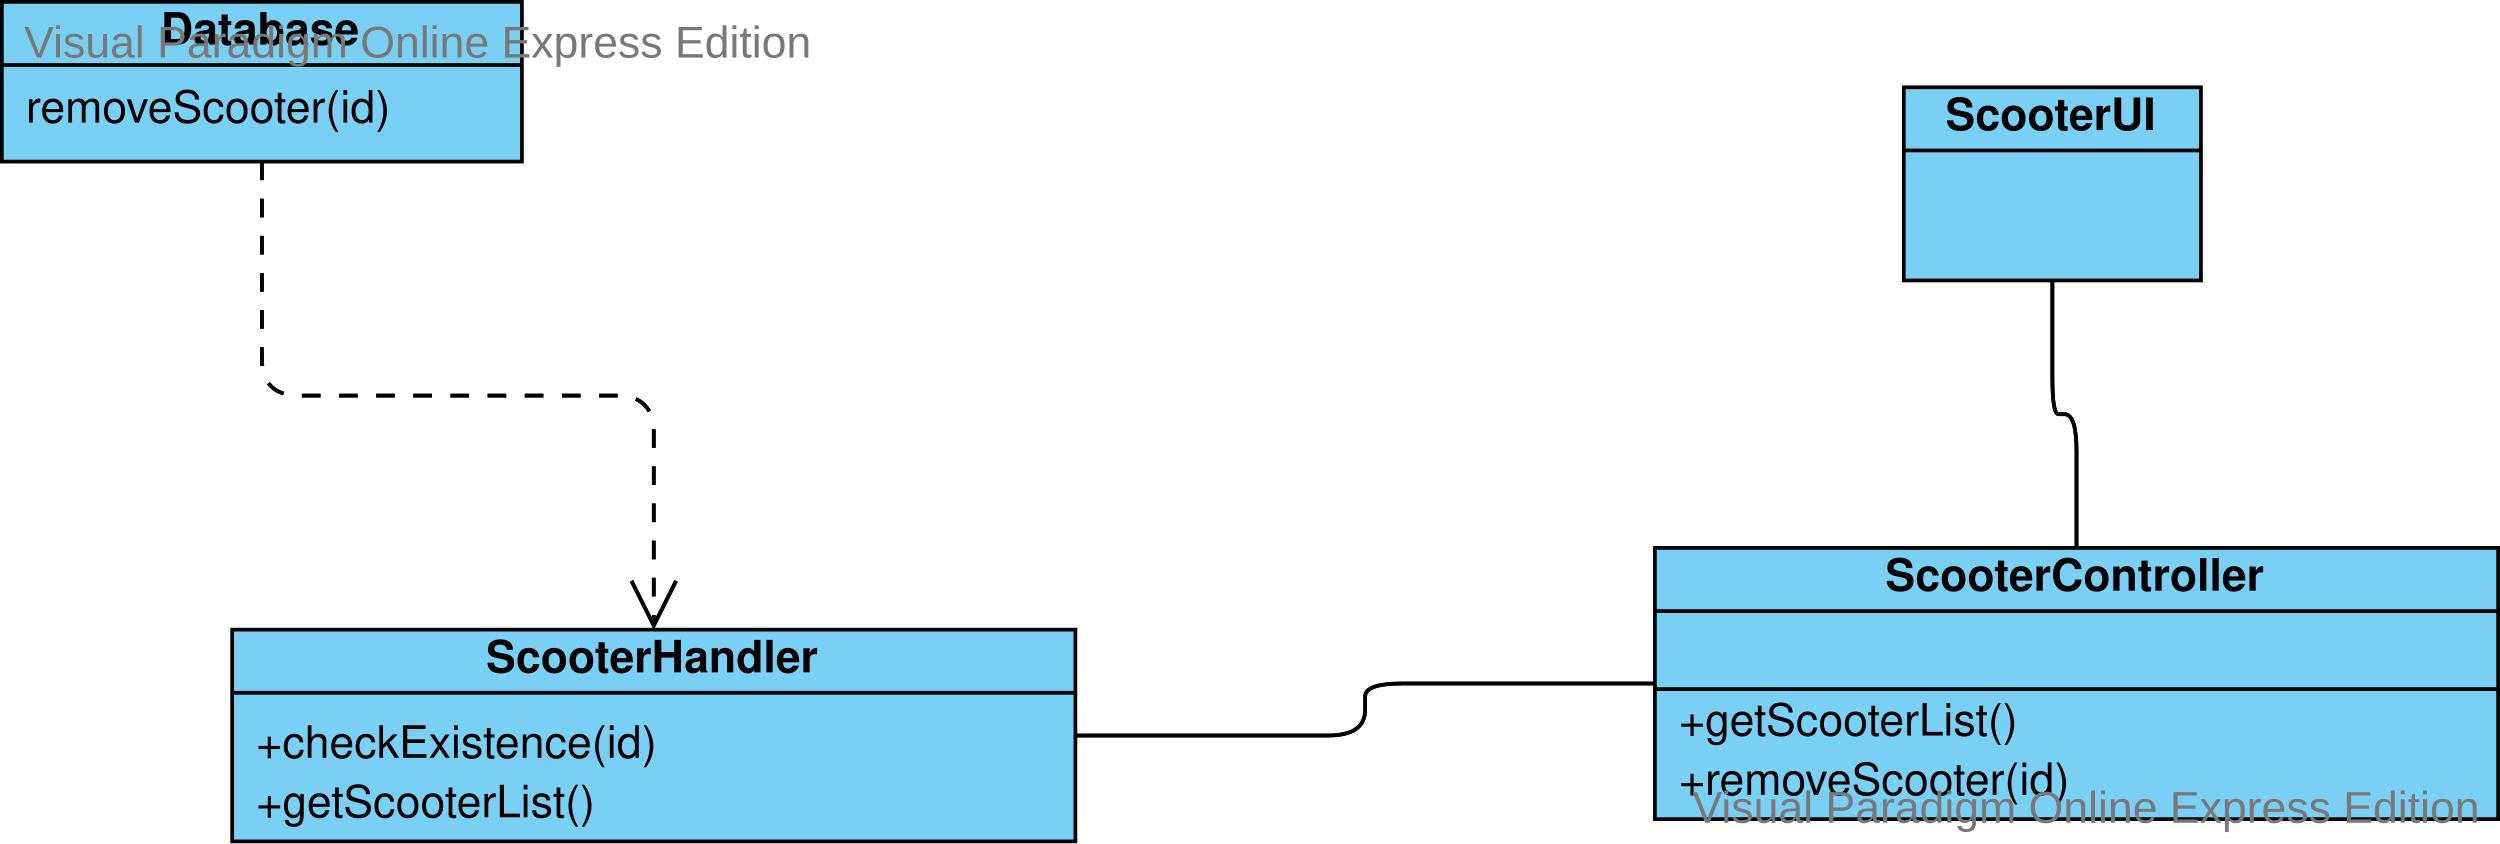
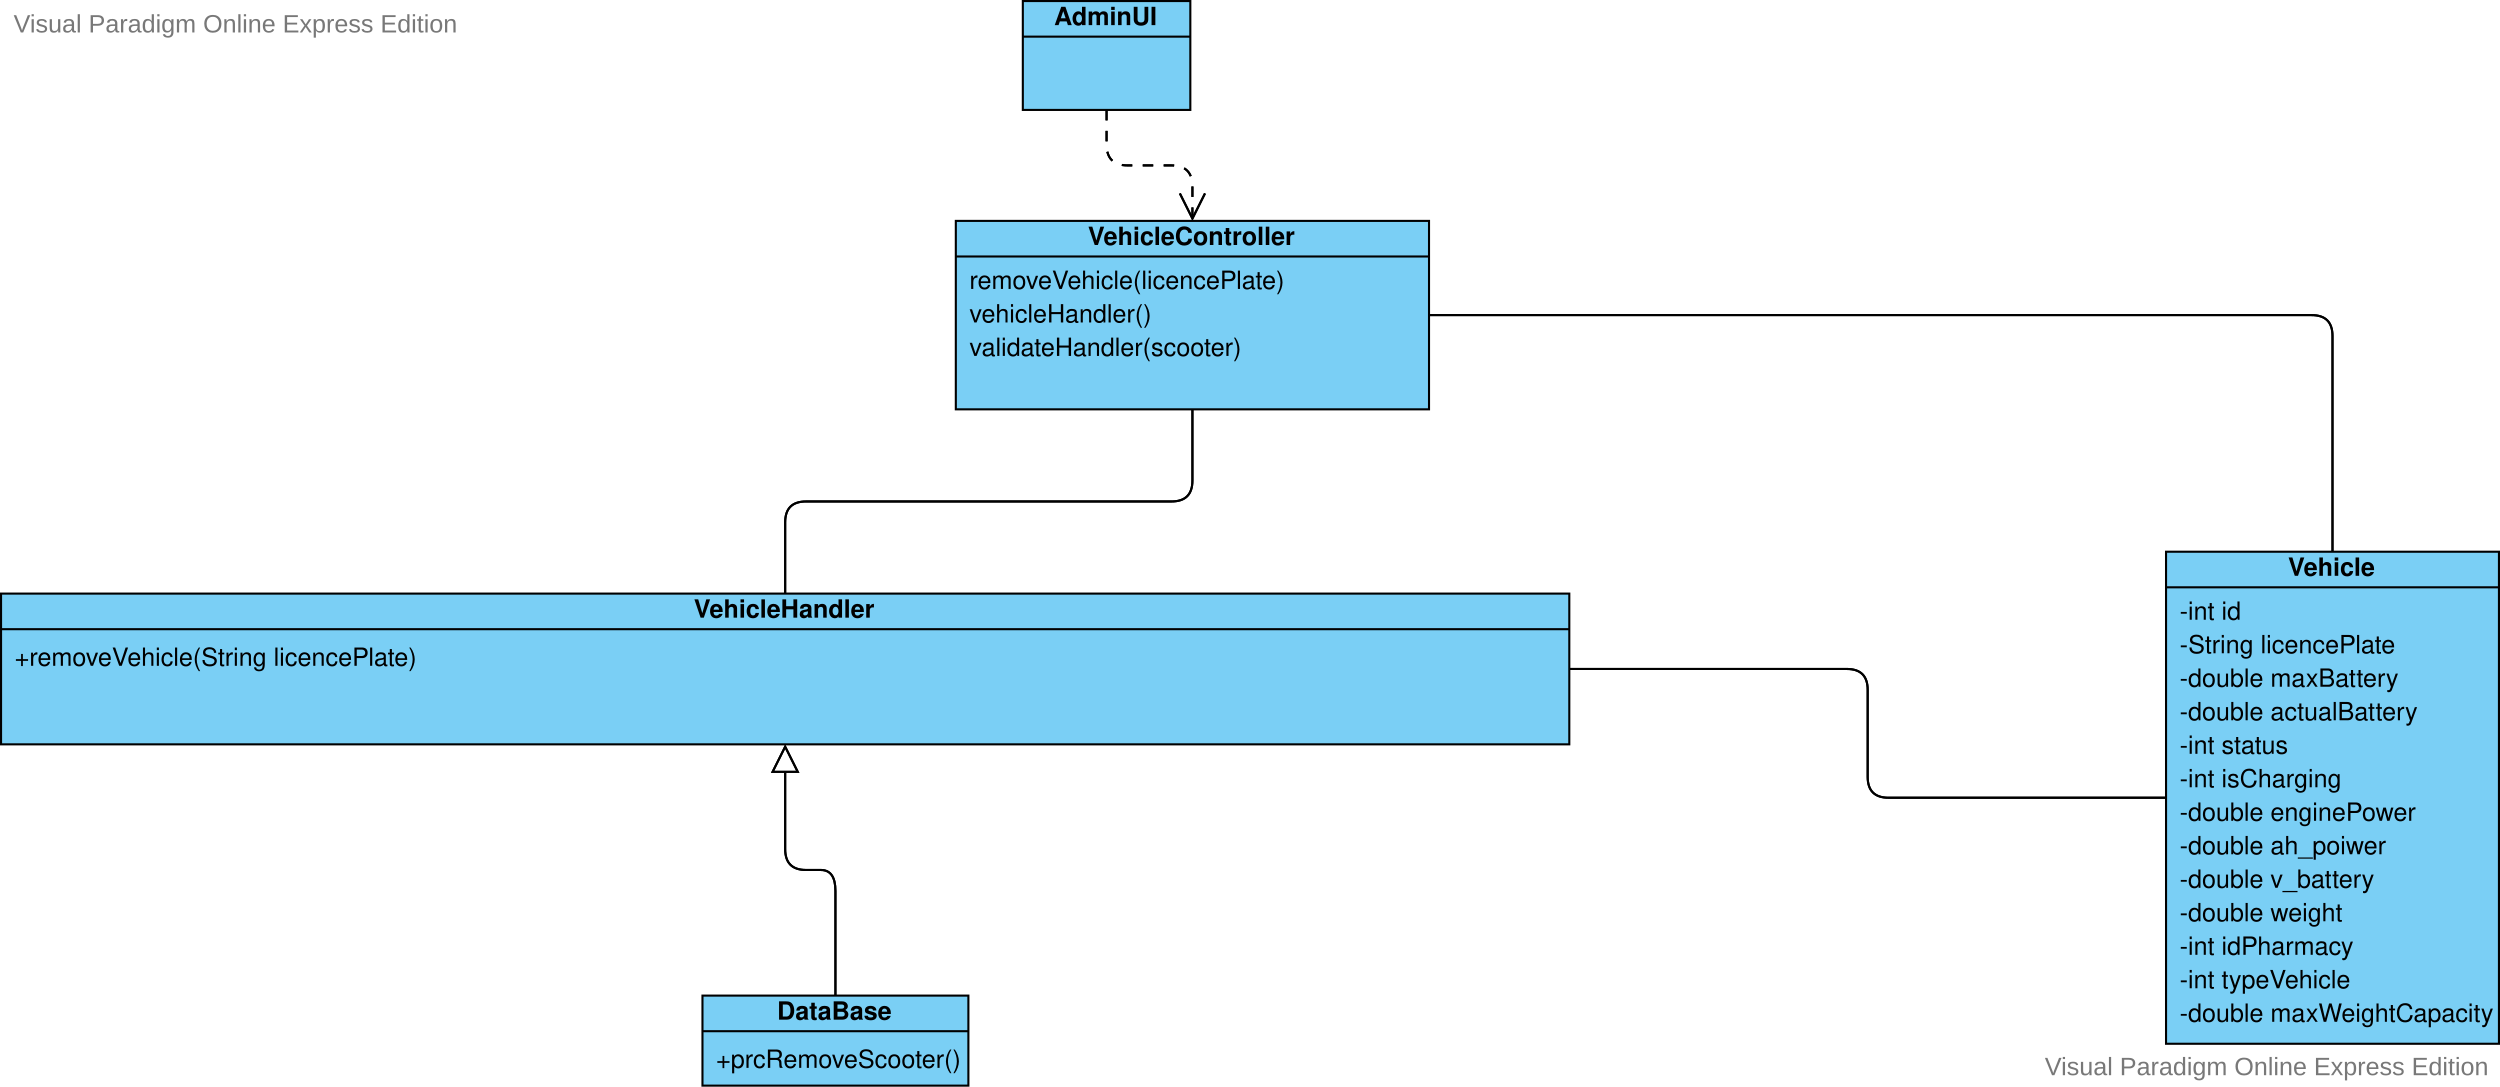
- <svg xmlns="http://www.w3.org/2000/svg" version="1.1" width="673px" height="227px" viewBox="-0.5 -0.5 673 227" content="3cU2FsdfGVkX1l8gNxCZiG+HMX6ZjjELX4oKboXVZtxP0U6G8Trnw=l8khjPi5Obw4PPszzJhxVp6UpcYxEwb8HcHTuHd4h9PpVy6hcB4rj5kQc6xC+L/ft+5w18kGdLH8BDlwBCJY8OLdZwpeeJLSlarjMZgpSIlAE/kdITc2kNNg4UCXhkbszj5SrEHn1JMv+tj+OJe2hB0Q0lk6wAaURRYfgRlMd34Rfg+bclrOomwS/pTN5MHdQVYOca/0chzKuRnaSDEH7nLsg5eUmfMvQwUTPjxkQ7IhtDIVqfDHGVs2elZ9ley7GcyMYreK9jUQIQvQeAimWaV/luC/POaXLC9NuQEey06J1TzUDCfc66TjIQdr7jjjAS+/km1Vhh+7JjvQ2bpMGInSHtMeDc4EUPc1su8hYCCf5j0ihWQ22MfBzOqR8LKK2D+UZMKdbKPoieUwKtw8oihImZks/MEDWNnJgJedoqQSr2nnheGoRk5IG9t9b08ePaleezm+Q8jwVU5V2HIvcm4/iUSXCVmju36XC6tv86U0bFJLAkKkfME8Auskd8nWZy+IobRodNxBTYMprVeF7HFUDabQ8JFWL289+/08pl+zwVDGr5fEm2dRBqpG3lKy66EQa6VBf4BjdoTaUssRuPf3+t16h7dbNXxSOXn5E9n0hy4LEiYfGQoXzz+cf25sWajnYNjiwd89qCMRGEt9QJvZJsE+TZiBMsMJSNEpbLyRMyNS5TtKZerk8ZLinO3g3v7f7+qWuZUKDAWMKQBKwwWLFJCkpsRq4fuigwXkb3Insb+pipnE5Cj7jsuAgaCaSgCP78Rbn4xa6MaQjxb4JNULm3LKN0ryVebTo88NZ2pc1TGVNaULl2l5oY367hcnsoickwITmtOA/yYyEx1pHsok52i6pFOLqtPW4V8TCn6OIl6HFGfxZHGuca5cJPhH/P/ccFR7+8GzKESH8sCkw9t6v6Wf0bTf8p26JpuUEk7ln9PiWE8VMKGAxIpsV+RjmrQEukf8aRP+i0DgWaezuGtBOtg/1+zoUBoBJ/IwdbQWpm9XUyCll2sOg1an7yOBZIbJtKYs20vRL7IKbxCeoZiz4l4qJNAw0/PYr1cxEO0LrYQeoMMuF9jfT3Kq7V5ngJRVhI8Q0it1kscjWNZUSiHl82T0WtWOG6jNoLoo5ZtAeJrsdInIoRq0BLTf3OkaMaKi4Y132SJZOw7Fb8rjX/iZFPjh9fiGv/cVwkDrr3BTCzTy2NdPZSt9Vq4FHmYCEY1QgLwFFVqUonJNgBQCb4qAYzBHhFYcIy4d9Z9VFydrVyHHrn744ah2QK9ZlbHkRbEYMJDAotsMi0rzrwNEfzkrabzvBlJ96cRtf1yFe8MBMUa9Nb/e8h21Ozym6soZ7sYsOdVrB6hOOm/+n7youU7tkLST4bsC6FoApoGpiwxfAIrD1cN6oPjbb98UNo3wgUy80RjmrKt6gw/s2uRr4916M8Sp2pGuqLteKDmMWqf+QbagItZkNFNGV/0rsLlIcBeehwSEMaOlt4INJ1uTZYQduSlcwXltJiM9S1NS7iOXAumYxiaZB4YXYWNCavpKXghxoei9gLkKXJoPfsJ8BLOZBHW+0Fay7rg6hpRQNxqXDstp2jr0bKiKfWPsoOr52HuN5shvdlqblbTqH86LQUmt208A2Cvk03+xlaqS77mNVABMzfVBs+6+uEHSefqerd01Vftrnsib6FN5+Rg7QFiQhGQKnO6FAWySTUaFSBDgtZzHxNcqwvhgrkMlQ5RwFGRfsJs2p6vuaVLsmFO9oWas44qXntEhL1h9JjtqJIqnlk+0gv0E/bFg5pJIHx/HfLS4qEcnoORXIqQ7tEVxgmO5EEqL919cLcoS0iQTRt9daBHUkcaQ1JEDvsLHTZxOIq/39sCT8vh6BOJWW94JkudEZ4nl6dbfWdwYvjCnwv07ZqVc4n2vpnIRWsvJYrZ1uwYuXrJp+U2kTuHsWIf/rwkmiPBrDstHTSgnqU+HOUNj5+S0j00hXK8L8rdyEXreae/Qy+vmc8HCZm4utnIwzJih7GA449bSVmYFnrmrQjkDv7YmnfuJTVOLTtp2npxVQ2csfu+TKs2Pq08URSHl7v5BFE6l4P0OCdkaIFMGpNPjNIvggSMIAwBKR1nlSnR/LFoXhmKdF6Q22tgUrCaNisGtFAGoDyk3U6HIV5f/7TPo6kgrz6f9bgvEcQWkXf84fiA8xkjhqsJPVHreN7KFfXs28Fy0498jQO9QgsoR40FM1O0bflayY6I1+6UYVg6+Tb4c2bvKWPhF19V5FmhFwOOoq1M9oJojVSe0m9H181v/I1aJPaAjPxcK8Y96e4e1ulmc0bp5/3++hllvCWaTyN0IrNzXch7XliN9dI5PUlw9/1aBlstXMW7ZWuGvzDCyCCe4M11XG4rRsSrwyBfocpP2JQjA0eXY9mEZK8ExVS8tZzGKiRhawZbSpjfffoIF522mxx7YAFiLjmstP5MfOuD9ztNYl1iHgmGNrUKDI9wtL/7mm4rXswuTWqCcc1fGasaK7OaPk5rf9fc8rADROCKwXGfmSakcZ0o4PSBqzMW66z1h2YNaLP2MLfwmE6TpG3oOLEShxdwa+NChAs6IF62VBlphfz6MBtghE+9UiUu+XeFruoTwT0eQwzCuX51A89yv6ZzWtnpSQGuh82dSxS2pY7CrAF8Q3T5HqYFQLCU0PXfAM64BRaAOkHV4PurI1KBGaXew8VFtnavGLaP9SpAqE7zCD0o4dWL/d0nn0DCNylj+DykGmK4NKAtWNH60Ch08FqqwqtltV4WZ9iHpOQUyJci28Rp4MoQNpEhY9Etqb5DP2JW6EfeK3e4IZzfavjOf1bslqKjiuAg9r63Pl+DjsNyZNFCopzn9vmD5Qia2VOZ/pZv0ziTlSTuoeQU3F7cfTClJ+9F4HBzncmLvbHNE11ahBEeXolactvUAFfFjKwW/Utt6vhRU2gq2WbKlm/BHxu4Qn6idVcuf4kc+rHlDw673e/921FE8JrFmGRk50oo/nCPBhc5omvsdLPRRmbfkSE7NMJezw0xlzqdWuuAvqxhhz39qkOe8bPxp8tGv8MuiruCGnc9blIAFhfjFlUWqUJ5Yq3oYzzbALriKh4DGwpGhGG8hjxouR2zBdhi3hr4oQG9CTLN7/vVhle7+QSagRRsXY=16yrtQ8d" style="background-color: rgb(255, 255, 255);">
+ <svg xmlns="http://www.w3.org/2000/svg" version="1.1" width="1194px" height="519px" viewBox="-0.5 -0.5 1194 519" content="3cU2FsdkGVkX1I/LyIQQIHd6UCw3+mgzNgZ6L1wze3Edjkz6VsWfk=X8XjkPn5ksazS5lcGvc52n4jYyGwxyixcykxzLtOfcIyZ6SsnRgjgdYx7Ia3L5E/XSZjKY6EB1uf12FGmOm/9pMuAsEMX3JUtkUSiRQMC9VZxfCPbhOERgo7URAilQxPBivKqSbdpmc0qB5q220fbaL7gnOHv5t9szmyRKtebutftxfd8Xsjlz5PAvR3wEZNW2w51Syp9Ll0tYv4w6PRXeS0v8SY8NX+zsuA4uV0EnlzzLbCPSpn6kNVqnid+SeBHS2KP/QR08wDkGYbkMlEf1ParJrZNuYeUSypjpOpfwQJHw++Qg2Q/HmyFSfyRWhn5dHwZj1l5cJ6awOuiH6NksXVJxrm5avj1PkNn4xQYJCEHg3Gn8EtES5lxGxeWNdVSEfG/3WLAakAB2iubhYLMnBgZ2bixGbho++ne30Ghao91kfZSH4xN+3Euyz105y96Dr6CoRKH87neT5UyUj9o7dmgsv/VK6PKRnyyG5uWW3EBMqOzz2Wu5+WzUhxKGwhg/MLFCCdqOUK3IgRpL/1HYd7/euIpnNvDR1p09DZOIqGdbkFvgeGpLlfoMPz/K59cJA8ChuOTW36waGEzoWSQntjKhGYmTCwOdqw1KDD0241m2FJ/oPdcbz9MKH0Ya2WyRAz9Y2yHlRpSV1aQB03fS3EJexMRT4hSoZFN81DFGPjhChQ3GQnOPw3hdLfKZoYuoE35rtMJjyY5M04OZbXhHdkRsN/Wk3wp98YsHTB/Qm7gIN6fHFbxLPCG6w/SggpxaI86Yh1+UHanHxC1NSWXpXSjM8/eQfS725eFKLyiMSzXE9Zx3eo4uhueG/vvPvbjm2fw2H6Fc51gXi9+2uBd8KJGKjYfECa21IgE0dtheY7UpoZD9iqNHBfxfZE4JoK5nwagDfmHa8xm93YAzIdp1MKNBfecijusNqhYFZj7dmfHC3ZSM060TFC74K3tcduCTmQ7W+wglvfgKCYaIoFAefDk6fVdIMyn3yEfsBL9qA9rPNq2DPmridE5VjqTReQhFEfgL5KxquOwAKhamekOKKoJ8ZEQNBX2EalpqiNByh5gQkP7bbiM8mUuJVCfh8xNtBVXnSzP6vUGYH2SN0T5xZWTqDLCXC+z8y0QCu2VLC4NsajuGs4rPPNk3zJv+kpwVP3xfKjMif+9rXMVCoGYiI51ohWewOluoysT73kj+wTmU2FRE4zvUGLzakibFMsYwow6Bro4yyjTQHIaa+zmbcU80323AYXSlbqWgUT7NLW0TdqgDFL8+9nrObSt0VvD4n+3KF3VH6/2BeGaDK01HSeufhRGE0pf+MuUvF1O8Qm0HYuNJzjeMHKIwFLvQExelA99vA7BFJVAYGGJkHYZhvq/aGhMt1OgqsaE/uOpASb4axGg8/vSlRZetXkSpswX7OlWVMIb9Bbb3Tb4ZBNzIS6O+LgF+lfM38z/Dnrj3Eh0XEVX1WQTsWfPTIQOqHw1JZNl5VO1hT8LQNGjDhF4Ug3yueFMHSr5it2BMweEtxoOl5wkQOnUsd/YN6NIF0cIrUwO0bh8ersJbtqQHWRn42cgLghFiP+InNSCWW+Yz/QIImc+Yi4SJ3UIi1L+P9R82YJFISlk4LR8t03Lib6NicGnnCWtKriP3EMoQIF4+to5RDkL3ROYGlNXu0aPCbKheplz4uahsnRaHkOguxfK1Bwb0TxwHDCgFxxTk4z/bt3xZ6kL+O/W4TsdqB54lkaXuA3l6zpJS8yk5rKLo1YvPHMwt0zX/+NeTeKEL3m3lxSlgjLUqij9pTQc0LSMhjM/QQ5q0pLHh6dS/pwW1A/tXLjUWxw/xBhvGHyEvnU13DkvXptzICn8a3b1Sj5rVUGA2/zNS7ut1ZVOxTh/tWpLhRm5oEK4Px4S0kEATLkHuax2usO3soLlJRCGm/T2FFT9TesDlHc2B/PRbBa6wMyFG0gO3Z4t6d2S4ICW+0sWHzLhsA54DFKFfsSn0XzU24mxVB5W88OGYE+mOoha4UfVENElq62XJEy0lc2ymjJZpXojU7IVcwpn840qGxiPz7n6uqVrssucS8dqRRd+3juieyPi1fNnL1ds9YkCah4050mebDYH67UN5KehVsNqbfRXFP0tu7wr+vMyReCf0f2h0Ce93p7qkrQyCCPmme8/uA7feCd1FHGtX+7ItkKmt4z8XIDmPy6eCx7QMnldyw5zzXns6r773vGJxrcgb9yh4Ll0Gl1vtSy5F/ay9V7HqYJic6y93NGYeqY/HFIzl3pv9xxqr8cjH/TF2swWWN1VfghjLXqjkplmm5FrE5/KQeV1s7983AoIk83ZINT8dD3mx5+M6a12DluQvuxDySLHwkzrALQYtkQc1qJDlGptkQPD/bivQsUYUv+nwa6FIi+WsnzZC+eviIpiAY1ZogO6/maxbk91Bs88B6UVNRjvwDEO1H2SwjHhsvZvNsqQuG3AanzHKt+e0WZAJfMEZ8Nc7V2qyTxkTGoqQhyhoMSoS1h7EtCSt3wyexQJjZ8BPmtFFA+ITiA2FgyKzk2c25tSdp2AzVDv1mEXKdY+ozwWPslNaY/3D4YVXnkVYFlZaGgq+5d04iQDMXQPNHi2hfM1QIvQ39/f7b86mxo4IqBmMyioWNyNzbideSWhj2Q7sxmRZDXxQXe3hpm8PdIpJkwROtIE1EfrvM6rBBsTxhgjemQ35sx4cmptjXmMEXIVnYyP82/wakHS5y/bvDzsKjsRHROZoYknOb2NN8YPbAUr3fLV0XBDv9zF+CD8Y4oNM3wT2Oz7nYHkv2ljqzUuC4//yhQSe9ryaJZmCOoKT1wTc9lURNFXX65aDYYwj9TLLEZJn7dvJNQvXLt7Ge1TBZofy5HHJ1d7eLANKn/kyjqSlhGB9/YQDMaj/4Mm1Srsm83Nk4jFm/KTFKii6CDLw7Y5/HD2ZD5cDlu2Mn1VUdKQkBudVD+Ivd96y9UDlgpk+L5QkS3Pc/SUAe6LCH3zjgFkz+Q8ZacnIMbRD2q8hkNFw/LfzsD0nMly7dmLOucbEPeRJtsoxU4nyNLmfkLKDr924UM8k8kqepbdii7yq3Lrlrfo5HaBMks4xxRZND0c0q85hJGppMocTf/HK+oCBsCcQuk08PDNB6Hy7DmG9pl5XYjDKbYtPJoWvBUXHt0dYwkBxZp37AncPtWh2Kcg5xBsSWC2IX1K+s+ozMsNI6F6c6TD/jRRfU6GblFOteVvcnHLfDDdSoIGbRt9TRBcJ0LIr2qS2EGlcZYNpfOq9ny2TfblH06zzA1PjmTje4xeW1QUuEtkreslgX9XQThPZncizDBJ4M2odyLSzues2QYk3znxJ7yjI99j0Isjcx5qWu0lZ8yNNQuDXmD3kIdvmszIqKDBFNNAwtDJZ+9BDPuVUl9ebkbZYXwAAywOwh1oIBOTXlkyEuaN8RCTqhoN31JGCUM/CqjZEvxIWb2wTHDK6QhXhqHb/gIe9FcHF4QnmWFYYnL7LxIi9BEgH680Qc4b1T+qZ4yInDkJhkppI9R/3AaZJISgAfxO/QqXD+S+RSzKEWG5hIxpqw2kFmw0O7zZV920vJWO4sCeQjDgAX8HnMM88SUH2aDP2xOiEjcHQwiTXEQl01g+zZbvvu1lkqAkYUYXWhMSR8voZge+CTYWvSaOUxez0cTqaF/p8KVyS27vtuVTMKffUUNW/BKZYoFWxGaGCJwqGQC/gdta7GhM+9r+EFGi3i0JHKMkk5CNzcq/PWTwtAaUIz/uLY+cj0pbl+p7cMrkF7eDUysXFZWETbdYosulqJh5dglTcyoRUEdsSJf1lWewPPp6r0448sQTSW4kkI8dWYGC43HuaZvc1aDmhhaMMcjAQM2n7PziejWeM+74JtQwMfvzPg20+1ROgIEK/QiFRcNkQMs+slFDl82Ynk/epdaTJATXcDteMVOcJewNp4LrWXgSlgZOu24dGsx17cDeCg4cf0YDZo9lulqcTarHFYo3h+8Cdlh5ySTequCz9RCobDyLSmB4psVwdjuCmKpPwum5Z5IB37Z4u8s86L+vqF49XCx9Bg5b3v99GvQyqxwCS7RYz/YZIk4j//qmzNcfNcER/EdyOIy2QiikQzKJWmFXS8nz5JofcVd1z0SScfM1KaCdZfspLMlsXsXN9YHoxHtH8wZ609uIoLfzJYzgUQ3uvh1FmVLd+mOkR9wiunrbeqGQCMIPYDfSdCBeCKUhzxSTWFrC8O3P/XHYAFJYMeZtKsNE7w//e9WhSFYDvt6qKY6Ei5h1By8Q8gWX4DR22LiINbPqYl/mP4rQO2EbUHNVY=17LtVRb9" style="background-color: rgb(255, 255, 255);">
  <defs>
    <style type="text/css">ul { margin-top: 0px; margin-bottom: 10px; }
ol { margin-top: 0px; margin-bottom: 10px; }
.h1, .h2, .h3, .h4, .h5, .h6, h1, h2, h3, h4, h5, h6 { margin-bottom: .5rem; font-weight: 500; line-height: 1.2; }
h1, h2, h3, h4, h5, h6 { margin-top: 0; margin-bottom: .5rem; }
.h1, h1 { font-size: 2.5rem; }
h2 { font-size: 1.5em; font-weight: bold; }
h3 { font-size: 1.17em; font-weight: bold; }
.h4, h4 { font-size: 1.5rem; }
.h5, h5 { font-size: 1.25rem; }
.h6, h6 { font-size: 1rem; }
p { margin-top: 0; margin-bottom: 1rem; }
ul { margin-top: 0px; margin-bottom: 10px; }
ol { margin-top: 0px; margin-bottom: 10px; }
.h1, .h2, .h3, .h4, .h5, .h6, h1, h2, h3, h4, h5, h6 { margin-bottom: .5rem; font-weight: 500; line-height: 1.2; }
h1, h2, h3, h4, h5, h6 { margin-top: 0; margin-bottom: .5rem; }
.h1, h1 { font-size: 2.5rem; }
h2 { font-size: 1.5em; font-weight: bold; }
h3 { font-size: 1.17em; font-weight: bold; }
.h4, h4 { font-size: 1.5rem; }
.h5, h5 { font-size: 1.25rem; }
.h6, h6 { font-size: 1rem; }
p { margin-top: 0; margin-bottom: 1rem; }
ul { margin-top: 0px; margin-bottom: 10px; }
ol { margin-top: 0px; margin-bottom: 10px; }
.h1, .h2, .h3, .h4, .h5, .h6, h1, h2, h3, h4, h5, h6 { margin-bottom: .5rem; font-weight: 500; line-height: 1.2; }
h1, h2, h3, h4, h5, h6 { margin-top: 0; margin-bottom: .5rem; }
.h1, h1 { font-size: 2.5rem; }
h2 { font-size: 1.5em; font-weight: bold; }
h3 { font-size: 1.17em; font-weight: bold; }
.h4, h4 { font-size: 1.5rem; }
.h5, h5 { font-size: 1.25rem; }
.h6, h6 { font-size: 1rem; }
p { margin-top: 0; margin-bottom: 1rem; }
</style>
  </defs>
  <g>
-     <rect x="512" y="23" width="80" height="52" fill="#7acff5" stroke="#000000" pointer-events="all" />
-     <path d="M 512 40 L 592 40" fill="none" stroke="#000000" stroke-miterlimit="10" pointer-events="all" />
+     <rect x="488" y="0" width="80" height="52" fill="#7acff5" stroke="#000000" pointer-events="all" />
+     <path d="M 488 17 L 568 17" fill="none" stroke="#000000" stroke-miterlimit="10" pointer-events="all" />
    <g fill="#000000" font-family="Helvetica" font-weight="bold" text-anchor="middle" font-size="12px">
-       <text x="551.5" y="34.5">ScooterUI</text>
+       <text x="527.5" y="11.5">AdminUI</text>
    </g>
-     <rect x="0" y="0" width="140" height="43" fill="#7acff5" stroke="#000000" pointer-events="all" />
-     <path d="M 0 17 L 140 17" fill="none" stroke="#000000" stroke-miterlimit="10" pointer-events="all" />
+     <rect x="456" y="105" width="226" height="90" fill="#7acff5" stroke="#000000" pointer-events="all" />
+     <path d="M 456 122 L 682 122" fill="none" stroke="#000000" stroke-miterlimit="10" pointer-events="all" />
    <g fill="#000000" font-family="Helvetica" font-weight="bold" text-anchor="middle" font-size="12px">
-       <text x="69.5" y="11.5">Database</text>
+       <text x="568.5" y="116.5">VehicleController</text>
    </g>
-     <rect x="0" y="20" width="140" height="16" fill="none" stroke="none" pointer-events="all" />
+     <rect x="456" y="125" width="226" height="16" fill="none" stroke="none" pointer-events="all" />
    <g fill="#000000" font-family="Helvetica" font-size="12px">
-       <text x="6.5" y="32.5">removeScooter(id)</text>
+       <text x="462.5" y="137.5">removeVehicle(licencePlate)</text>
    </g>
-     <rect x="445" y="147" width="227" height="73" fill="#7acff5" stroke="#000000" pointer-events="all" />
-     <path d="M 445 164 L 672 164" fill="none" stroke="#000000" stroke-miterlimit="10" pointer-events="all" />
-     <path d="M 445 185 L 672 185" fill="none" stroke="#000000" stroke-miterlimit="10" pointer-events="all" />
+     <rect x="456" y="141" width="226" height="16" fill="none" stroke="none" pointer-events="all" />
+     <g fill="#000000" font-family="Helvetica" font-size="12px">
+       <text x="462.5" y="153.5">vehicleHandler()</text>
+     </g>
+     <rect x="456" y="157" width="226" height="16" fill="none" stroke="none" pointer-events="all" />
+     <g fill="#000000" font-family="Helvetica" font-size="12px">
+       <text x="462.5" y="169.5">validateHandler(scooter)</text>
+     </g>
+     <path d="M 528 52 L 528 68.5 Q 528 78.5 538 78.5 L 559 78.5 Q 569 78.5 569 88.5 L 569 102.76" fill="none" stroke="#000000" stroke-miterlimit="10" stroke-dasharray="5" pointer-events="stroke" />
+     <path d="M 563 91.88 L 569 103.88 L 575 91.88" fill="none" stroke="#000000" stroke-miterlimit="10" pointer-events="all" />
+     <rect x="1034" y="263" width="159" height="235" fill="#7acff5" stroke="#000000" pointer-events="all" />
+     <path d="M 1034 280 L 1193 280" fill="none" stroke="#000000" stroke-miterlimit="10" pointer-events="all" />
    <g fill="#000000" font-family="Helvetica" font-weight="bold" text-anchor="middle" font-size="12px">
-       <text x="558" y="158.5">ScooterController</text>
+       <text x="1113" y="274.5">Vehicle</text>
    </g>
-     <rect x="445" y="167" width="227" height="16" fill="none" stroke="none" pointer-events="all" />
-     <rect x="445" y="185" width="227" height="16" fill="none" stroke="none" pointer-events="all" />
+     <rect x="1034" y="283" width="159" height="16" fill="none" stroke="none" pointer-events="all" />
    <g fill="#000000" font-family="Helvetica" font-size="12px">
-       <text x="451.5" y="197.5">+getScooterList()</text>
+       <text x="1040.5" y="295.5">-int id</text>
    </g>
-     <rect x="445" y="201" width="227" height="16" fill="none" stroke="none" pointer-events="all" />
+     <rect x="1034" y="299" width="159" height="16" fill="none" stroke="none" pointer-events="all" />
    <g fill="#000000" font-family="Helvetica" font-size="12px">
-       <text x="451.5" y="213.5">+removeScooter(id)</text>
+       <text x="1040.5" y="311.5">-String licencePlate</text>
    </g>
-     <path d="M 558.5 147 L 558.5 121 Q 558.5 111 555.25 111 L 553.63 111 Q 552 111 552 101 L 552 75" fill="none" stroke="#000000" stroke-miterlimit="10" pointer-events="stroke" />
-     <rect x="62" y="169" width="227" height="57" fill="#7acff5" stroke="#000000" pointer-events="all" />
-     <path d="M 62 186 L 289 186" fill="none" stroke="#000000" stroke-miterlimit="10" pointer-events="all" />
+     <rect x="1034" y="315" width="159" height="16" fill="none" stroke="none" pointer-events="all" />
+     <g fill="#000000" font-family="Helvetica" font-size="12px">
+       <text x="1040.5" y="327.5">-double maxBattery</text>
+     </g>
+     <rect x="1034" y="331" width="159" height="16" fill="none" stroke="none" pointer-events="all" />
+     <g fill="#000000" font-family="Helvetica" font-size="12px">
+       <text x="1040.5" y="343.5">-double actualBattery</text>
+     </g>
+     <rect x="1034" y="347" width="159" height="16" fill="none" stroke="none" pointer-events="all" />
+     <g fill="#000000" font-family="Helvetica" font-size="12px">
+       <text x="1040.5" y="359.5">-int status</text>
+     </g>
+     <rect x="1034" y="363" width="159" height="16" fill="none" stroke="none" pointer-events="all" />
+     <g fill="#000000" font-family="Helvetica" font-size="12px">
+       <text x="1040.5" y="375.5">-int isCharging</text>
+     </g>
+     <rect x="1034" y="379" width="159" height="16" fill="none" stroke="none" pointer-events="all" />
+     <g fill="#000000" font-family="Helvetica" font-size="12px">
+       <text x="1040.5" y="391.5">-double enginePower</text>
+     </g>
+     <rect x="1034" y="395" width="159" height="16" fill="none" stroke="none" pointer-events="all" />
+     <g fill="#000000" font-family="Helvetica" font-size="12px">
+       <text x="1040.5" y="407.5">-double ah_poiwer</text>
+     </g>
+     <rect x="1034" y="411" width="159" height="16" fill="none" stroke="none" pointer-events="all" />
+     <g fill="#000000" font-family="Helvetica" font-size="12px">
+       <text x="1040.5" y="423.5">-double v_battery</text>
+     </g>
+     <rect x="1034" y="427" width="159" height="16" fill="none" stroke="none" pointer-events="all" />
+     <g fill="#000000" font-family="Helvetica" font-size="12px">
+       <text x="1040.5" y="439.5">-double weight</text>
+     </g>
+     <rect x="1034" y="443" width="159" height="16" fill="none" stroke="none" pointer-events="all" />
+     <g fill="#000000" font-family="Helvetica" font-size="12px">
+       <text x="1040.5" y="455.5">-int idPharmacy</text>
+     </g>
+     <rect x="1034" y="459" width="159" height="16" fill="none" stroke="none" pointer-events="all" />
+     <g fill="#000000" font-family="Helvetica" font-size="12px">
+       <text x="1040.5" y="471.5">-int typeVehicle</text>
+     </g>
+     <rect x="1034" y="475" width="159" height="16" fill="none" stroke="none" pointer-events="all" />
+     <g fill="#000000" font-family="Helvetica" font-size="12px">
+       <text x="1040.5" y="487.5">-double maxWeightCapacity</text>
+     </g>
+     <path d="M 682 150 L 1103.5 150 Q 1113.5 150 1113.5 160 L 1113.5 263" fill="none" stroke="#000000" stroke-miterlimit="10" pointer-events="stroke" />
+     <rect x="0" y="283" width="749" height="72" fill="#7acff5" stroke="#000000" pointer-events="all" />
+     <path d="M 0 300 L 749 300" fill="none" stroke="#000000" stroke-miterlimit="10" pointer-events="all" />
    <g fill="#000000" font-family="Helvetica" font-weight="bold" text-anchor="middle" font-size="12px">
-       <text x="175" y="180.5">ScooterHandler</text>
+       <text x="374" y="294.5">VehicleHandler</text>
    </g>
-     <rect x="62" y="191" width="227" height="16" fill="none" stroke="none" pointer-events="all" />
+     <rect x="0" y="305" width="749" height="16" fill="none" stroke="none" pointer-events="all" />
    <g fill="#000000" font-family="Helvetica" font-size="12px">
-       <text x="68.5" y="203.5">+checkExistence(id)</text>
+       <text x="6.5" y="317.5">+removeVehicle(String licencePlate)</text>
    </g>
-     <rect x="62" y="207" width="227" height="16" fill="none" stroke="none" pointer-events="all" />
+     <path d="M 374.5 283 L 374.5 249 Q 374.5 239 384.5 239 L 559 239 Q 569 239 569 229 L 569 195" fill="none" stroke="#000000" stroke-miterlimit="10" pointer-events="stroke" />
+     <path d="M 749 319 L 881.5 319 Q 891.5 319 891.5 329 L 891.5 370.5 Q 891.5 380.5 901.5 380.5 L 1034 380.5" fill="none" stroke="#000000" stroke-miterlimit="10" pointer-events="stroke" />
+     <rect x="335" y="475" width="127" height="43" fill="#7acff5" stroke="#000000" pointer-events="all" />
+     <path d="M 335 492 L 462 492" fill="none" stroke="#000000" stroke-miterlimit="10" pointer-events="all" />
+     <g fill="#000000" font-family="Helvetica" font-weight="bold" text-anchor="middle" font-size="12px">
+       <text x="398" y="486.5">DataBase</text>
+     </g>
+     <rect x="335" y="497" width="127" height="16" fill="none" stroke="none" pointer-events="all" />
    <g fill="#000000" font-family="Helvetica" font-size="12px">
-       <text x="68.5" y="219.5">+getScooterList()</text>
+       <text x="341.5" y="509.5">+prcRemoveScooter()</text>
    </g>
-     <path d="M 289 197.5 L 357 197.5 Q 367 197.5 367 190.5 L 367 187 Q 367 183.5 377 183.5 L 445 183.5" fill="none" stroke="#000000" stroke-miterlimit="10" pointer-events="stroke" />
-     <path d="M 70 43 L 70 96 Q 70 106 80 106 L 165.5 106 Q 175.5 106 175.5 116 L 175.5 166.76" fill="none" stroke="#000000" stroke-miterlimit="10" stroke-dasharray="5" pointer-events="stroke" />
-     <path d="M 169.5 155.88 L 175.5 167.88 L 181.5 155.88" fill="none" stroke="#000000" stroke-miterlimit="10" pointer-events="all" />
-     <path d="M 558.5 147 L 558.5 121 Q 558.5 111 555.25 111 L 553.63 111 Q 552 111 552 101 L 552 75" fill="none" stroke="#000000" stroke-miterlimit="10" pointer-events="stroke" />
-     <path d="M 289 197.5 L 357 197.5 Q 367 197.5 367 190.5 L 367 187 Q 367 183.5 377 183.5 L 445 183.5" fill="none" stroke="#000000" stroke-miterlimit="10" pointer-events="stroke" />
-     <path d="M 70 43 L 70 96 Q 70 106 80 106 L 165.5 106 Q 175.5 106 175.5 116 L 175.5 166.76" fill="none" stroke="#000000" stroke-miterlimit="10" stroke-dasharray="5" pointer-events="stroke" />
-     <path d="M 169.5 155.88 L 175.5 167.88 L 181.5 155.88" fill="none" stroke="#000000" stroke-miterlimit="10" pointer-events="all" />
+     <path d="M 374.5 368.12 L 374.5 405 Q 374.5 415 384.5 415 L 391.5 415 Q 398.5 415 398.5 425 L 398.5 475" fill="none" stroke="#000000" stroke-miterlimit="10" pointer-events="stroke" />
+     <path d="M 374.5 356.12 L 380.5 368.12 L 368.5 368.12 Z" fill="none" stroke="#000000" stroke-miterlimit="10" pointer-events="all" />
+     <path d="M 528 52 L 528 68.5 Q 528 78.5 538 78.5 L 559 78.5 Q 569 78.5 569 88.5 L 569 102.76" fill="none" stroke="#000000" stroke-miterlimit="10" stroke-dasharray="5" pointer-events="stroke" />
+     <path d="M 563 91.88 L 569 103.88 L 575 91.88" fill="none" stroke="#000000" stroke-miterlimit="10" pointer-events="all" />
+     <path d="M 682 150 L 1103.5 150 Q 1113.5 150 1113.5 160 L 1113.5 263" fill="none" stroke="#000000" stroke-miterlimit="10" pointer-events="stroke" />
+     <path d="M 374.5 283 L 374.5 249 Q 374.5 239 384.5 239 L 559 239 Q 569 239 569 229 L 569 195" fill="none" stroke="#000000" stroke-miterlimit="10" pointer-events="stroke" />
+     <path d="M 749 319 L 881.5 319 Q 891.5 319 891.5 329 L 891.5 370.5 Q 891.5 380.5 901.5 380.5 L 1034 380.5" fill="none" stroke="#000000" stroke-miterlimit="10" pointer-events="stroke" />
+     <path d="M 374.5 368.12 L 374.5 405 Q 374.5 415 384.5 415 L 391.5 415 Q 398.5 415 398.5 425 L 398.5 475" fill="none" stroke="#000000" stroke-miterlimit="10" pointer-events="stroke" />
+     <path d="M 374.5 356.12 L 380.5 368.12 L 368.5 368.12 Z" fill="none" stroke="#000000" stroke-miterlimit="10" pointer-events="all" />
  </g>
  <g fill="#787878" font-family="Arial,Helvetica" font-size="12px">
    <text pointer-events="none" x="6" y="15">Visual Paradigm Online Express Edition</text>
  </g>
  <g fill="#787878" font-family="Arial,Helvetica" text-anchor="end" font-size="12px">
-     <text pointer-events="none" x="667" y="221">Visual Paradigm Online Express Edition</text>
+     <text pointer-events="none" x="1188" y="513">Visual Paradigm Online Express Edition</text>
  </g>
</svg>
